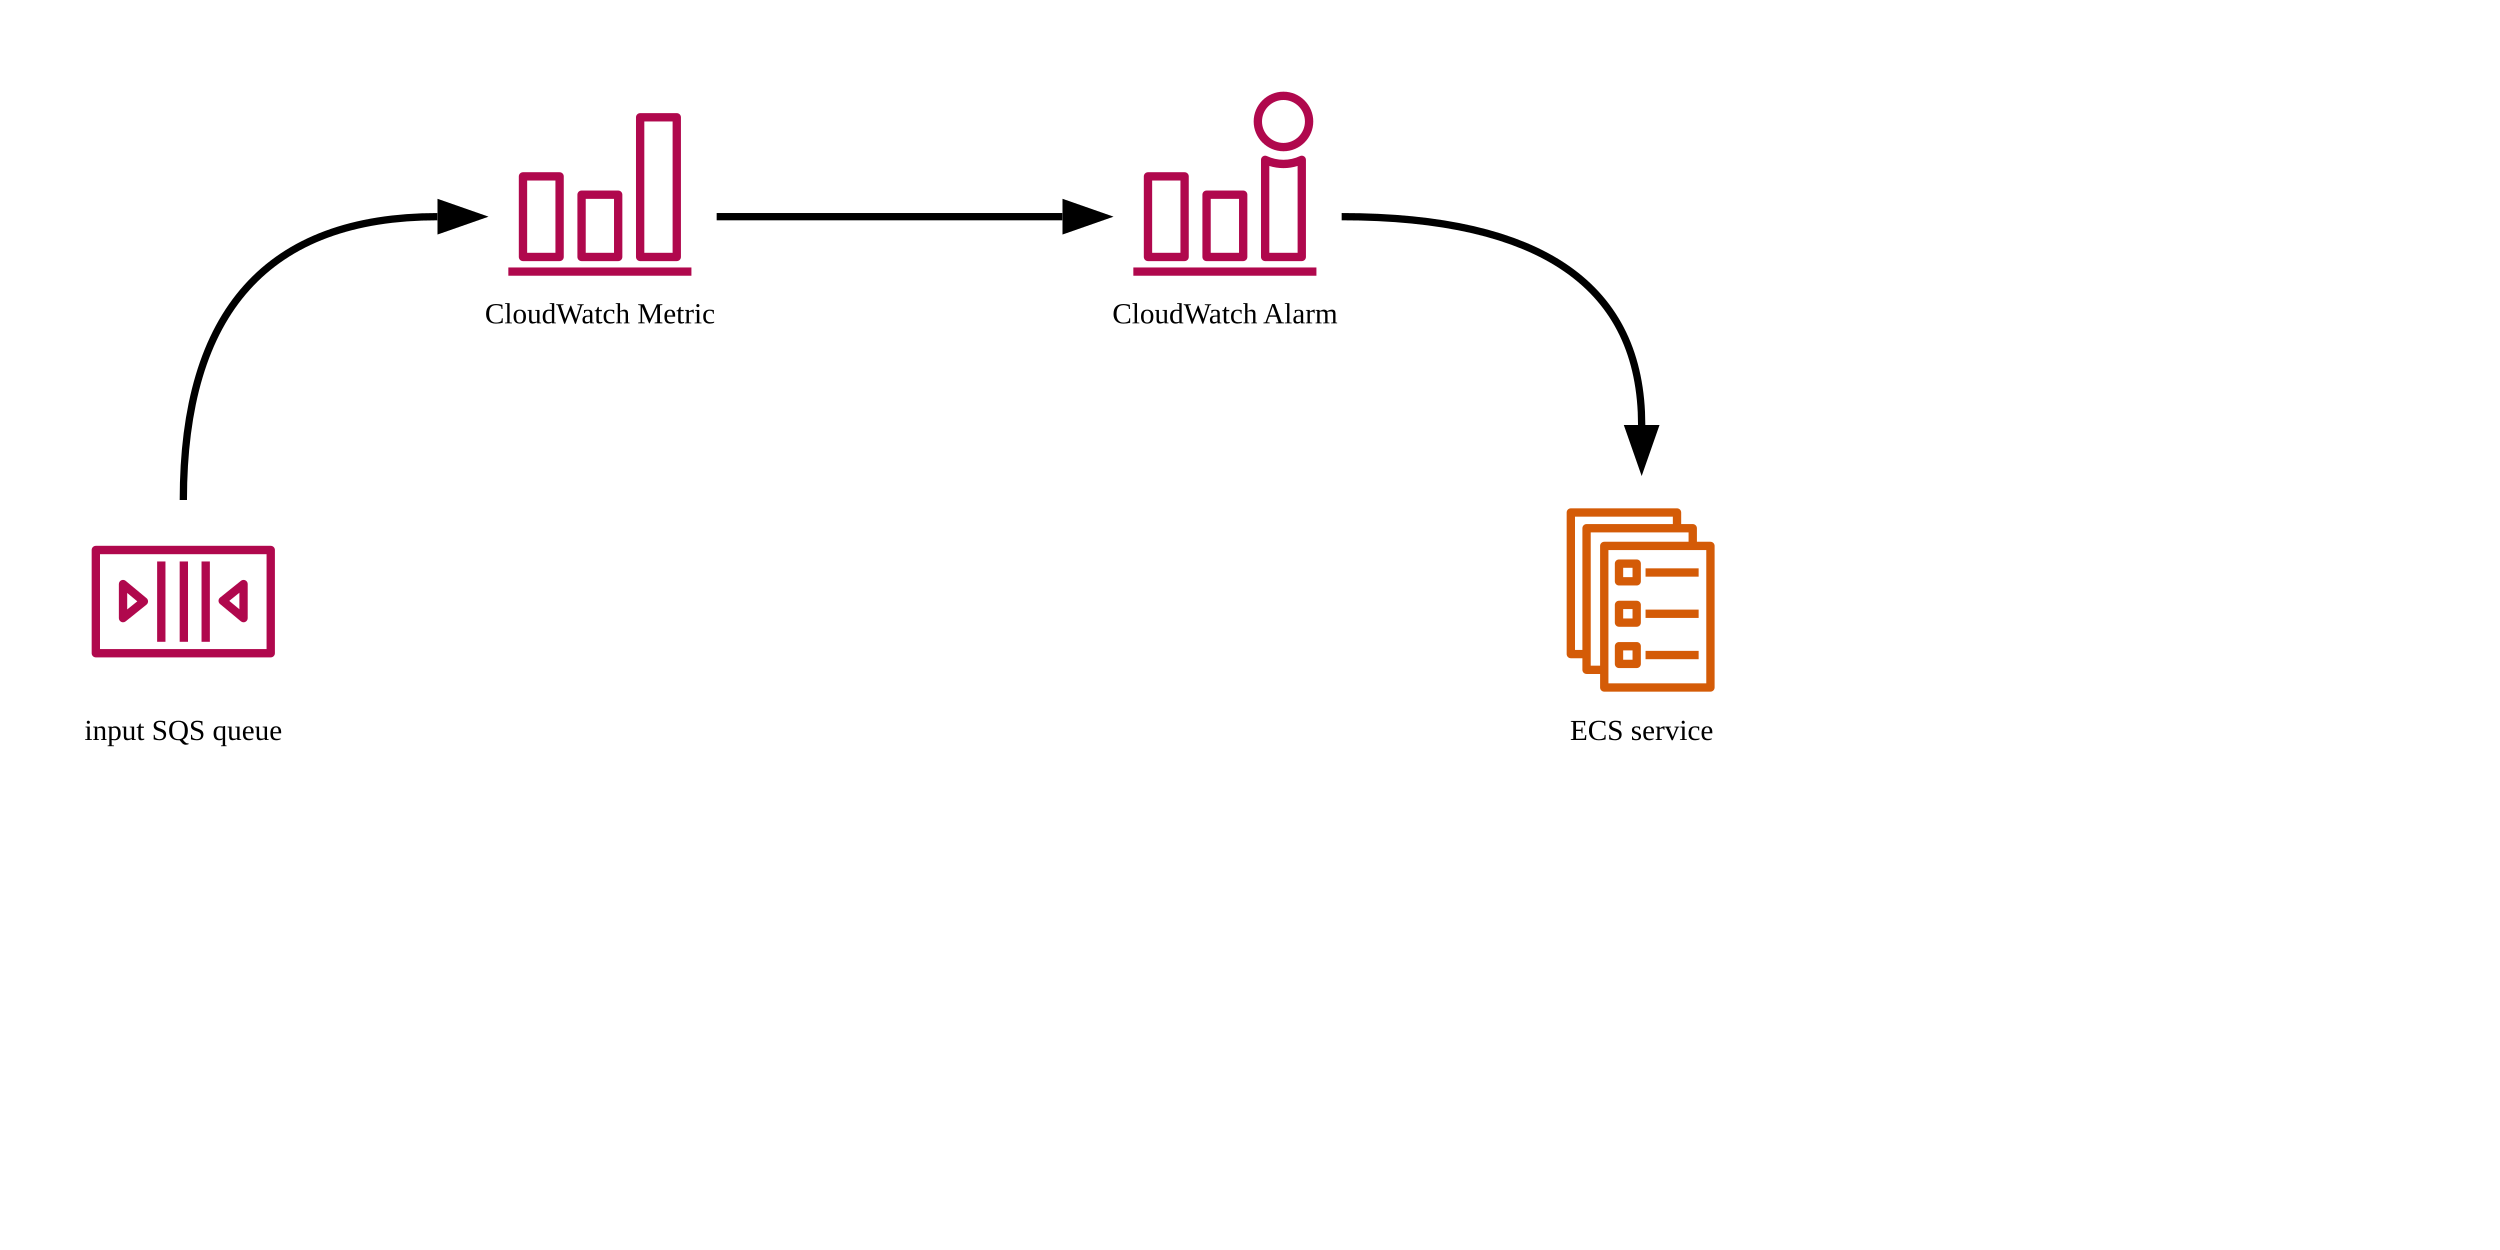
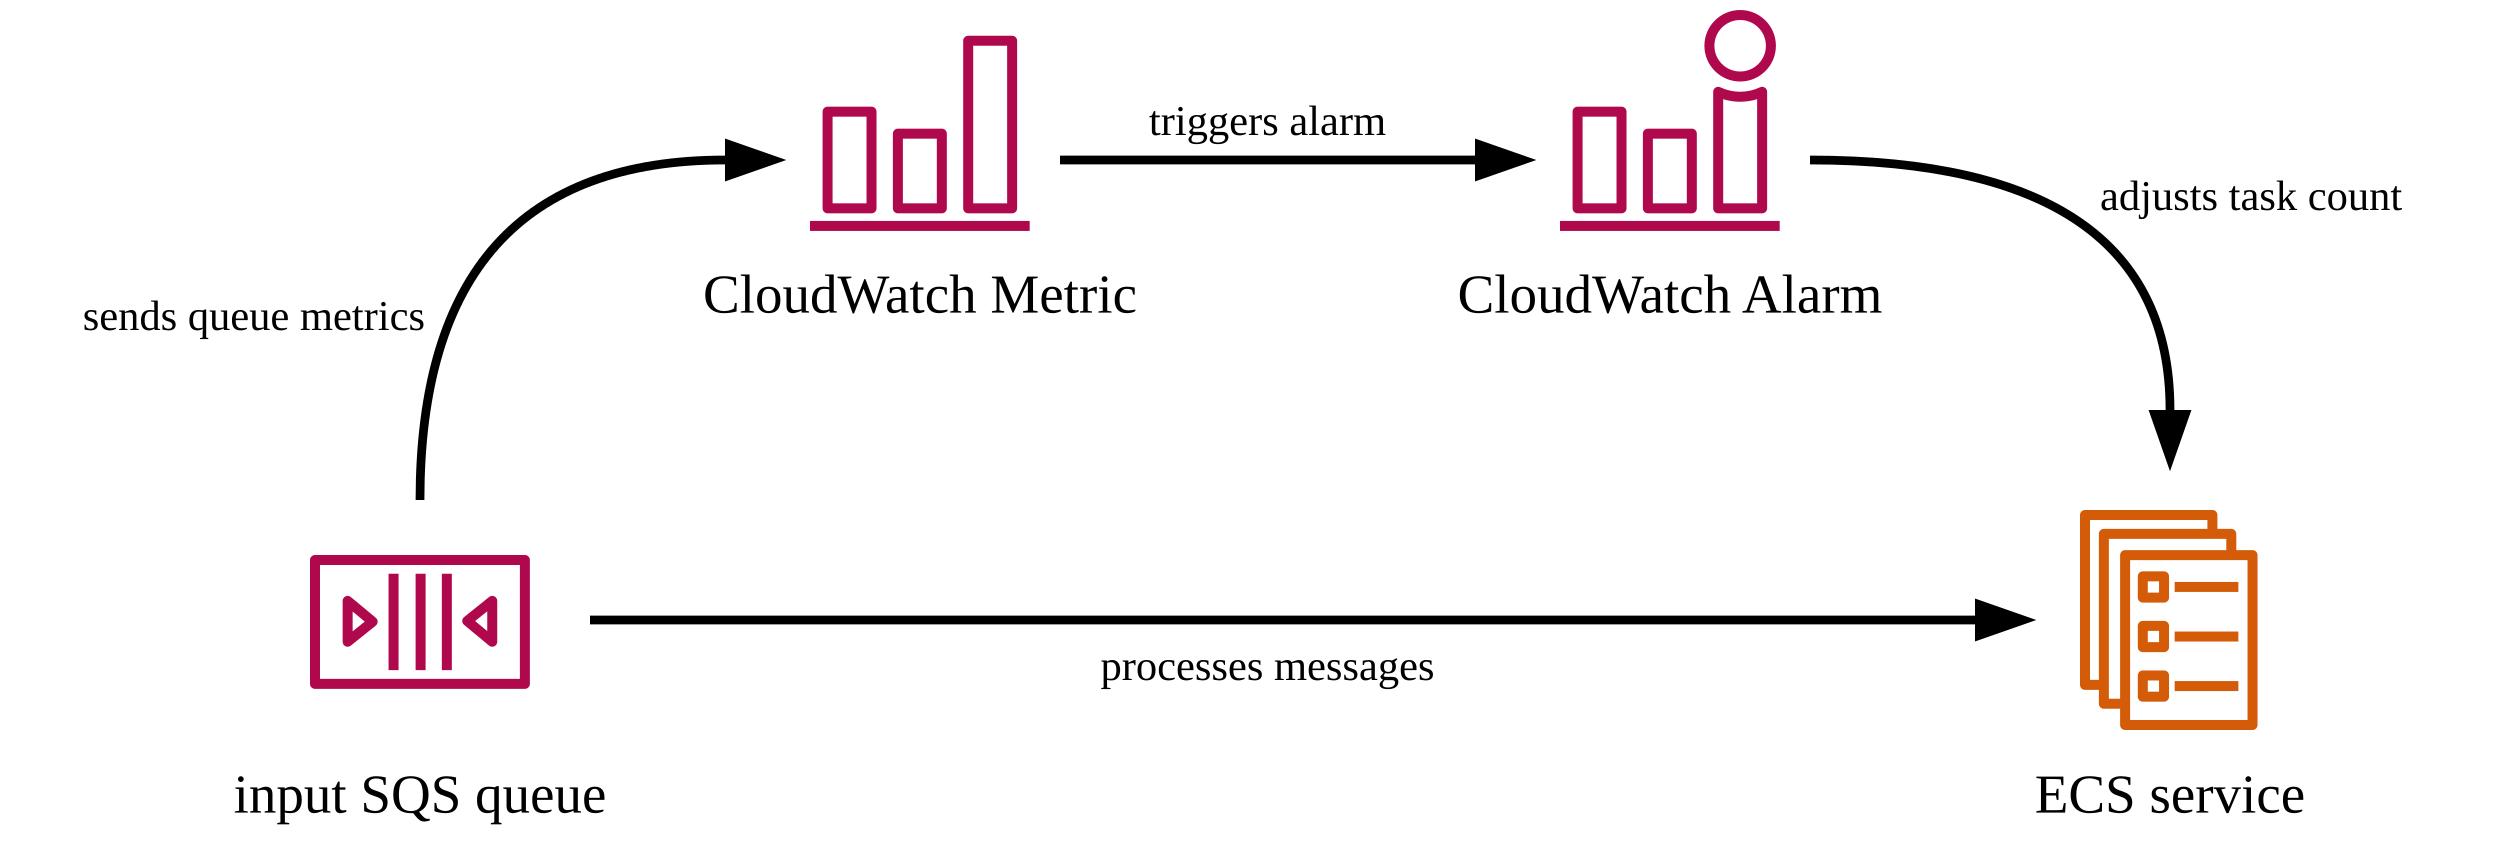
- <svg xmlns="http://www.w3.org/2000/svg" viewBox="0 0 600 300">
+ <svg xmlns="http://www.w3.org/2000/svg" viewBox="0 0 500 170">
  <defs>
    <style>
      line {
        stroke: #222;
        stroke-width: 1.5;
        stroke-linecap: round;
      }

-       .cls-sqs{fill:#cd2264;}
- 
      text {
        fill: black;
-         font-size: 7px;
+         font-size: 11px;
        stroke: none;
-         text-anchor: middle;
-         dominant-baseline: middle;
      }
+ 
+ 			text.service {
+ 				text-anchor: middle;
+ 				dominant-baseline: middle;
+ 			}
+ 
+ 			text.process {
+ 				font-size: 8.5px;
+ 			}
    </style>
  </defs>
  <marker id="arrowhead" markerWidth="7" markerHeight="4.9" refX="0" refY="2.45" orient="auto">
    <polygon fill="#000" points="0 0, 7 2.45, 0 4.9" />
  </marker>
-   <path d="M 44 120 q 0 -68 61 -68" stroke="black" stroke-width="1.75" fill="none" marker-end="url(#arrowhead)" />
-   <svg x="20" y="120">
+   <path d="M 84 100 q 0 -68 61 -68" stroke="black" stroke-width="1.75" fill="none" marker-end="url(#arrowhead)" />
+   <text x="84" y="148" dy="12" class="service">input SQS queue</text>
+   <svg x="60" y="100">
    <g id="Icon-Resource/Application-Integration/Res_Amazon-Simple-Notification-Service_Queue_48" stroke="none" stroke-width="1" fill="none" fill-rule="evenodd">
      <path d="M37.449,22.261 L37.449,26.221 L35.026,24.207 L37.449,22.261 Z M37.81,29.121 C37.993,29.273 38.22,29.352 38.449,29.352 C38.594,29.352 38.738,29.321 38.874,29.257 C39.224,29.092 39.449,28.74 39.449,28.352 L39.449,20.176 C39.449,19.791 39.228,19.441 38.882,19.275 C38.535,19.108 38.123,19.156 37.823,19.397 L32.819,23.414 C32.585,23.602 32.448,23.885 32.445,24.185 C32.442,24.486 32.575,24.771 32.806,24.963 L37.81,29.121 Z M10.527,22.307 L12.951,24.322 L10.527,26.267 L10.527,22.307 Z M9.095,29.253 C9.232,29.32 9.38,29.352 9.527,29.352 C9.751,29.352 9.972,29.277 10.153,29.132 L15.158,25.115 C15.392,24.927 15.529,24.644 15.532,24.344 C15.535,24.043 15.402,23.758 15.171,23.566 L10.166,19.407 C9.868,19.16 9.453,19.107 9.102,19.271 C8.752,19.436 8.527,19.788 8.527,20.176 L8.527,28.352 C8.527,28.737 8.748,29.087 9.095,29.253 L9.095,29.253 Z M28.368,34.027 L30.368,34.027 L30.368,14.747 L28.368,14.747 L28.368,34.027 Z M23.121,34.027 L25.121,34.027 L25.121,14.747 L23.121,14.747 L23.121,34.027 Z M17.711,34.027 L19.711,34.027 L19.711,14.747 L17.711,14.747 L17.711,34.027 Z M3.999,35.773 L43.977,35.773 L43.977,13.001 L3.999,13.001 L3.999,35.773 Z M44.977,11 L3,11 C2.447,11 2,11.448 2,12 L2,36.773 C2,37.325 2.447,37.773 3,37.773 L44.977,37.773 C45.53,37.773 45.977,37.325 45.977,36.773 L45.977,12 C45.977,11.448 45.53,11 44.977,11 L44.977,11 Z" id="Amazon-Simple-Notification-Service_Queue" fill="#B0084D" />
    </g>
-     <text x="24" y="48" dy="8">input SQS queue</text>
  </svg>
-   <svg x="120" y="20">
+   <svg x="160" y="0">
    <g id="Icon-Resource/Managment-Governance/Res_Amazon-Cloudwatch_Alarm_48" stroke="none" stroke-width="1" fill="none" fill-rule="evenodd">
      <path d="M41.425,40.667 L34.637,40.667 L34.637,9.152 L41.425,9.152 L41.425,40.667 Z M32.637,8.152 L32.637,41.667 C32.637,42.221 33.084,42.667 33.637,42.667 L42.425,42.667 C42.978,42.667 43.425,42.221 43.425,41.667 L43.425,8.152 C43.425,7.598 42.978,7.152 42.425,7.152 L33.637,7.152 C33.085,7.152 32.637,7.598 32.637,8.152 Z M2.001,46.184 L45.941,46.184 L45.941,44.184 L2.001,44.184 L2.001,46.184 Z M20.576,40.667 L27.364,40.667 L27.364,27.729 L20.576,27.729 L20.576,40.667 Z M19.576,42.667 L28.364,42.667 C28.917,42.667 29.364,42.221 29.364,41.667 L29.364,26.729 C29.364,26.175 28.917,25.729 28.364,25.729 L19.576,25.729 C19.024,25.729 18.576,26.175 18.576,26.729 L18.576,41.667 C18.576,42.221 19.024,42.667 19.576,42.667 L19.576,42.667 Z M6.516,40.667 L13.304,40.667 L13.304,23.334 L6.516,23.334 L6.516,40.667 Z M5.516,42.667 L14.304,42.667 C14.857,42.667 15.304,42.221 15.304,41.667 L15.304,22.334 C15.304,21.782 14.857,21.334 14.304,21.334 L5.516,21.334 C4.963,21.334 4.516,21.782 4.516,22.334 L4.516,41.667 C4.516,42.221 4.963,42.667 5.516,42.667 L5.516,42.667 Z" id="Amazon-Cloudwatch_alarm_Resource-Icon_light-bg" fill="#B0084D" />
    </g>
  </svg>
-   <text x="144" y="68" dy="8">CloudWatch Metric</text>
-   <svg x="270" y="20">
+   <text x="184" y="48" dy="12" class="service">CloudWatch Metric</text>
+   <svg x="310" y="0">
    <g id="Icon-Resource/Managment-Governance/Res_Amazon-Cloudwatch_Alarm_48" stroke="none" stroke-width="1" fill="none" fill-rule="evenodd">
      <path d="M41.425,40.667 L34.637,40.667 L34.637,19.831 C36.822,20.526 39.239,20.526 41.425,19.831 L41.425,40.667 Z M41.995,17.459 C39.5,18.648 36.56,18.646 34.067,17.459 C33.759,17.312 33.395,17.334 33.103,17.517 C32.813,17.7 32.637,18.018 32.637,18.361 L32.637,41.667 C32.637,42.221 33.084,42.667 33.637,42.667 L42.425,42.667 C42.978,42.667 43.425,42.221 43.425,41.667 L43.425,18.361 C43.425,18.018 43.249,17.7 42.959,17.517 C42.668,17.334 42.304,17.311 41.995,17.459 L41.995,17.459 Z M38.031,4 C40.872,4 43.183,6.311 43.183,9.152 C43.183,11.992 40.872,14.303 38.031,14.303 C35.191,14.303 32.88,11.992 32.88,9.152 C32.88,6.311 35.191,4 38.031,4 L38.031,4 Z M38.031,16.303 C41.975,16.303 45.183,13.095 45.183,9.152 C45.183,5.208 41.975,2.001 38.031,2.001 C34.088,2.001 30.88,5.208 30.88,9.152 C30.88,13.095 34.088,16.303 38.031,16.303 L38.031,16.303 Z M2.001,46.184 L45.941,46.184 L45.941,44.184 L2.001,44.184 L2.001,46.184 Z M20.576,40.667 L27.364,40.667 L27.364,27.729 L20.576,27.729 L20.576,40.667 Z M19.576,42.667 L28.364,42.667 C28.917,42.667 29.364,42.221 29.364,41.667 L29.364,26.729 C29.364,26.175 28.917,25.729 28.364,25.729 L19.576,25.729 C19.024,25.729 18.576,26.175 18.576,26.729 L18.576,41.667 C18.576,42.221 19.024,42.667 19.576,42.667 L19.576,42.667 Z M6.516,40.667 L13.304,40.667 L13.304,23.334 L6.516,23.334 L6.516,40.667 Z M5.516,42.667 L14.304,42.667 C14.857,42.667 15.304,42.221 15.304,41.667 L15.304,22.334 C15.304,21.782 14.857,21.334 14.304,21.334 L5.516,21.334 C4.963,21.334 4.516,21.782 4.516,22.334 L4.516,41.667 C4.516,42.221 4.963,42.667 5.516,42.667 L5.516,42.667 Z" id="Amazon-Cloudwatch_alarm_Resource-Icon_light-bg" fill="#B0084D" />
    </g>
  </svg>
-   <text x="294" y="68" dy="8">CloudWatch Alarm</text>
+   <text x="334" y="48" dy="12" class="service">CloudWatch Alarm</text>
  <marker id="arrowhead" markerWidth="7" markerHeight="4.9" refX="0" refY="2.45" orient="auto">
    <polygon fill="#000" points="0 0, 7 2.45, 0 4.9" />
  </marker>
-   <path d="M 172 52 L 255 52" stroke="black" stroke-width="1.75" fill="none" marker-end="url(#arrowhead)" />
-   <path d="M 322 52 q 72 0 72 50" stroke="black" stroke-width="1.75" fill="none" marker-end="url(#arrowhead)" />
-   <svg x="370" y="120">
+   <path d="M 118 124 L 395 124" stroke="black" stroke-width="1.75" fill="none" marker-end="url(#arrowhead)" />
+   <text x="253.5" y="136" text-anchor="middle" class="process">processes messages</text>
+   <text x="253.5" y="27" alignment-baseline="below" text-anchor="middle" class="process">triggers alarm</text>
+   <path d="M 212 32 L 295 32" stroke="black" stroke-width="1.75" fill="none" marker-end="url(#arrowhead)" />
+   <path d="M 362 32 q 72 0 72 50" stroke="black" stroke-width="1.75" fill="none" marker-end="url(#arrowhead)" />
+   <text x="420" y="42" text-anchor="start" class="process">adjusts task count</text>
+   <text x="85" y="66" text-anchor="end" class="process">sends queue metrics</text>
+   <text x="434" y="148" dy="12" class="service">ECS service</text>
+   <svg x="410" y="100">
    <g id="Icon-Resource/Containers/Res_Amazon-Elastic-Container-Service_Service_48" stroke="none" stroke-width="1" fill="none" fill-rule="evenodd">
      <path d="M24.933,38.213 L37.674,38.213 L37.674,36.213 L24.933,36.213 L24.933,38.213 Z M24.933,28.303 L37.674,28.303 L37.674,26.303 L24.933,26.303 L24.933,28.303 Z M24.933,18.393 L37.674,18.393 L37.674,16.393 L24.933,16.393 L24.933,18.393 Z M19.561,38.337 L21.808,38.337 L21.808,36.09 L19.561,36.09 L19.561,38.337 Z M18.561,40.337 L22.808,40.337 C23.361,40.337 23.808,39.89 23.808,39.337 L23.808,35.09 C23.808,34.537 23.361,34.09 22.808,34.09 L18.561,34.09 C18.009,34.09 17.561,34.537 17.561,35.09 L17.561,39.337 C17.561,39.89 18.009,40.337 18.561,40.337 L18.561,40.337 Z M19.561,28.427 L21.808,28.427 L21.808,26.18 L19.561,26.18 L19.561,28.427 Z M18.561,30.427 L22.808,30.427 C23.361,30.427 23.808,29.98 23.808,29.427 L23.808,25.18 C23.808,24.627 23.361,24.18 22.808,24.18 L18.561,24.18 C18.009,24.18 17.561,24.627 17.561,25.18 L17.561,29.427 C17.561,29.98 18.009,30.427 18.561,30.427 L18.561,30.427 Z M19.561,18.517 L21.808,18.517 L21.808,16.27 L19.561,16.27 L19.561,18.517 Z M18.561,20.517 L22.808,20.517 C23.361,20.517 23.808,20.07 23.808,19.517 L23.808,15.27 C23.808,14.717 23.361,14.27 22.808,14.27 L18.561,14.27 C18.009,14.27 17.561,14.717 17.561,15.27 L17.561,19.517 C17.561,20.07 18.009,20.517 18.561,20.517 L18.561,20.517 Z M16.023,44 L39.506,44 L39.506,12.022 L16.023,12.022 L16.023,44 Z M14.022,11.023 L14.022,39.753 L11.775,39.753 L11.775,7.776 L35.259,7.776 L35.259,10.023 L15.022,10.023 C14.469,10.023 14.022,10.47 14.022,11.023 L14.022,11.023 Z M9.775,6.776 L9.775,35.978 L8,35.978 L8,4 L31.483,4 L31.483,5.776 L10.775,5.776 C10.222,5.776 9.775,6.223 9.775,6.776 L9.775,6.776 Z M40.506,10.023 L37.259,10.023 L37.259,6.776 C37.259,6.223 36.811,5.776 36.259,5.776 L33.483,5.776 L33.483,3 C33.483,2.448 33.036,2 32.483,2 L7,2 C6.447,2 6,2.448 6,3 L6,36.978 C6,37.531 6.447,37.978 7,37.978 L9.775,37.978 L9.775,40.753 C9.775,41.306 10.222,41.753 10.775,41.753 L14.022,41.753 L14.022,45 C14.022,45.553 14.469,46 15.022,46 L40.506,46 C41.058,46 41.506,45.553 41.506,45 L41.506,11.023 C41.506,10.47 41.058,10.023 40.506,10.023 L40.506,10.023 Z" id="Amazon-Elastic-Container-Service_Service_Resource-Icon_light-bg" fill="#D45B07" />
    </g>
-     <text x="24" y="48" dy="8">ECS service</text>
  </svg>
</svg>
